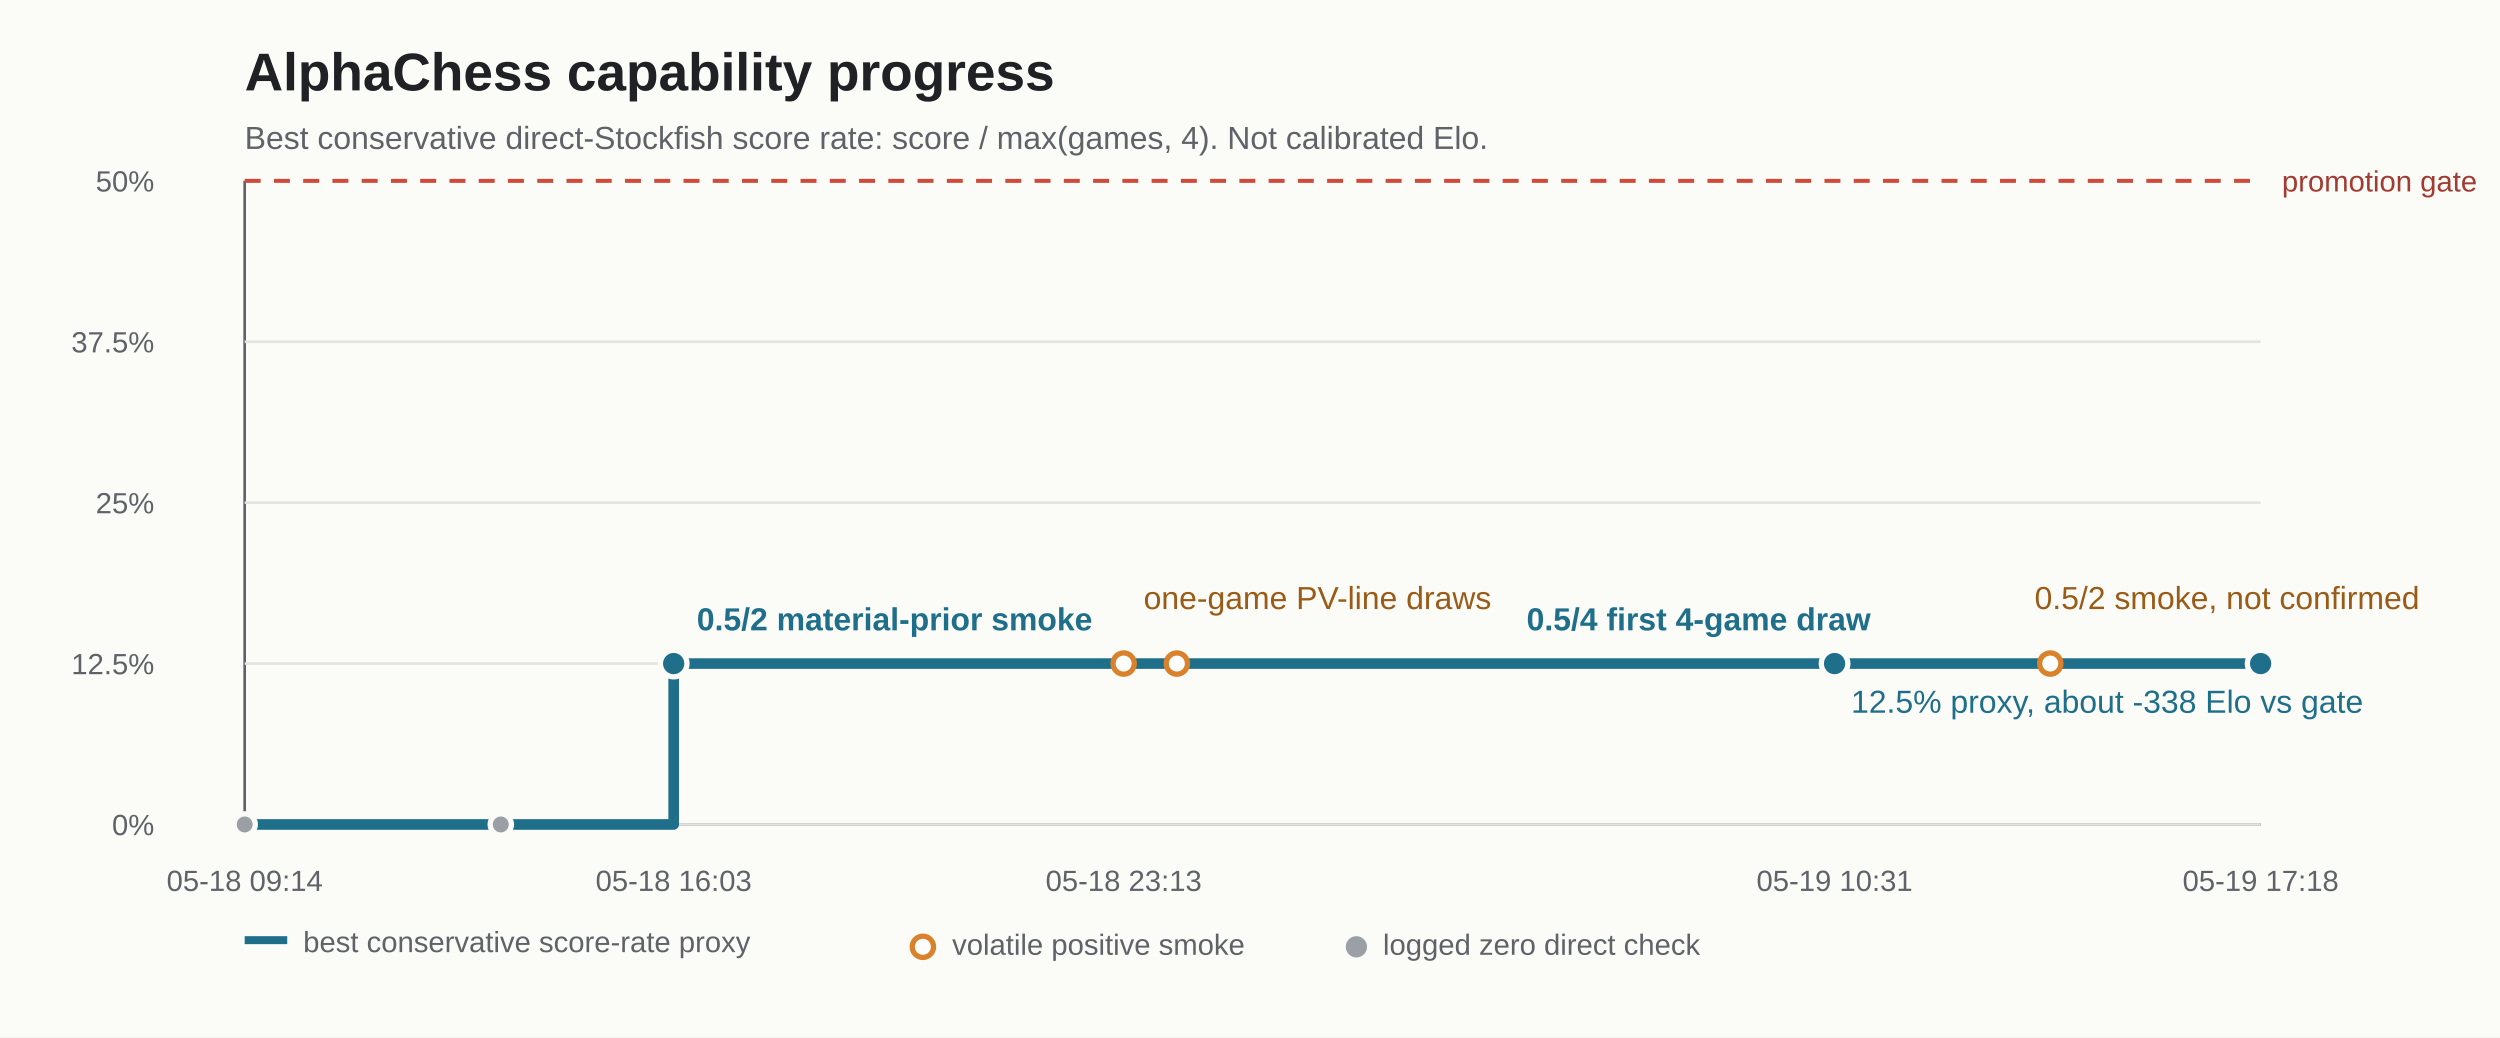
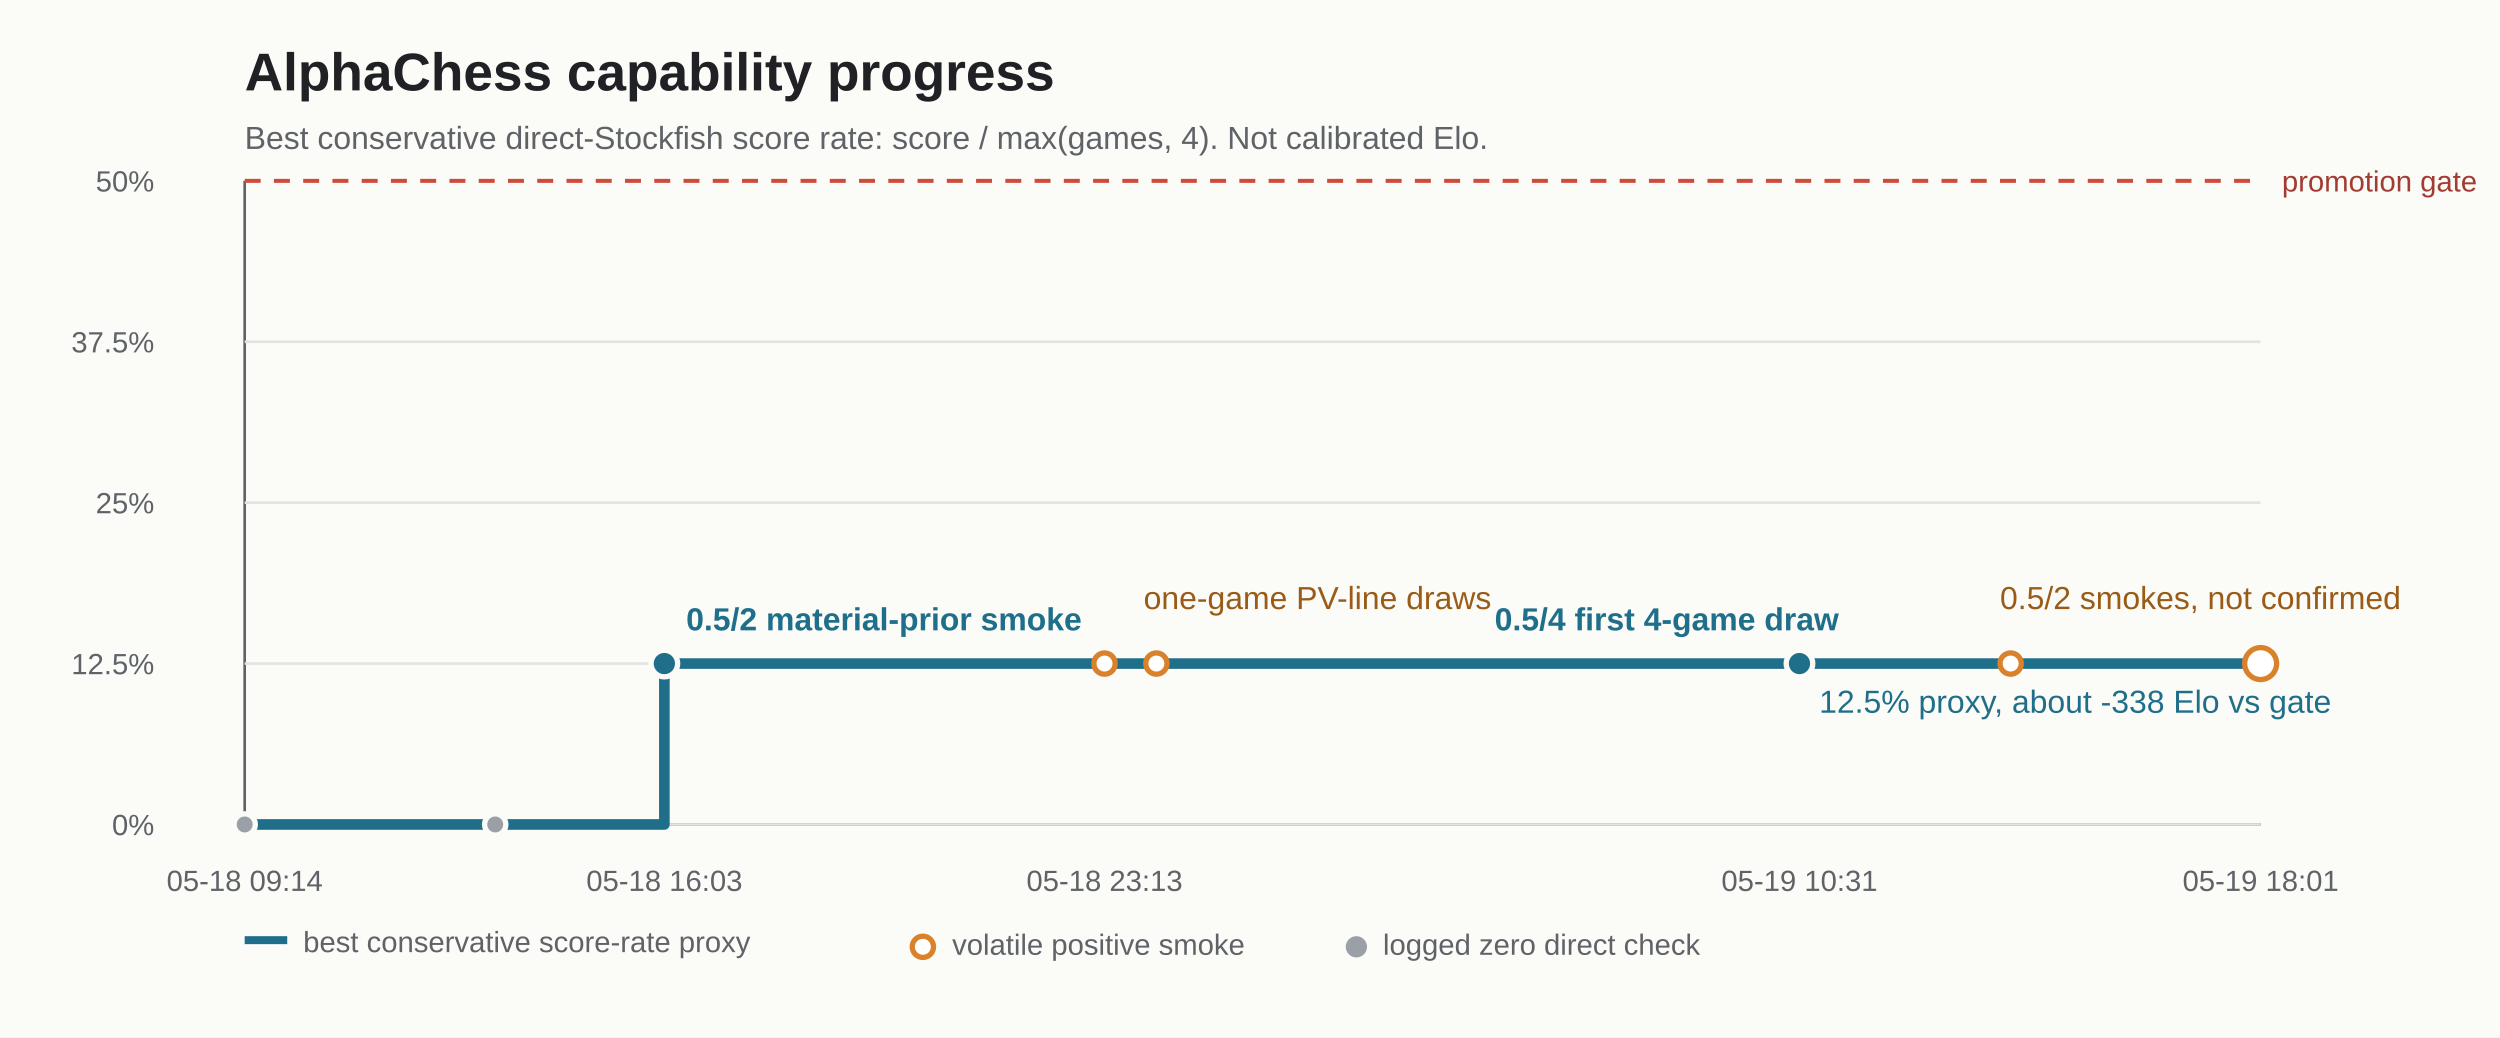
<svg xmlns="http://www.w3.org/2000/svg" width="940" height="390" viewBox="0 0 940 390" role="img" aria-labelledby="title desc">
  <rect width="940" height="390" fill="#fbfbf8" />
  <text x="92" y="34" font-family="Arial, sans-serif" font-size="20" font-weight="700" fill="#202124">AlphaChess capability progress</text>
  <text x="92" y="56" font-family="Arial, sans-serif" font-size="12" fill="#5f6368">Best conservative direct-Stockfish score rate: score / max(games, 4). Not calibrated Elo.</text>
  <g font-family="Arial, sans-serif" font-size="11" fill="#5f6368">
    <line x1="92" y1="68" x2="92" y2="310" stroke="#5f6368" stroke-width="1" />
    <line x1="92" y1="310" x2="850" y2="310" stroke="#5f6368" stroke-width="1" />
    <line x1="92" y1="68" x2="850" y2="68" stroke="#d04a3a" stroke-width="1.5" stroke-dasharray="6 5" />
    <line x1="92" y1="128.5" x2="850" y2="128.5" stroke="#e3e4df" stroke-width="1" />
    <line x1="92" y1="189" x2="850" y2="189" stroke="#e3e4df" stroke-width="1" />
    <line x1="92" y1="249.5" x2="850" y2="249.5" stroke="#e3e4df" stroke-width="1" />
    <line x1="92" y1="310" x2="850" y2="310" stroke="#e3e4df" stroke-width="1" />
    <text x="58" y="72" text-anchor="end">50%</text>
    <text x="58" y="132.5" text-anchor="end">37.5%</text>
    <text x="58" y="193" text-anchor="end">25%</text>
    <text x="58" y="253.5" text-anchor="end">12.5%</text>
    <text x="58" y="314" text-anchor="end">0%</text>
    <text x="858" y="72" fill="#a23b31">promotion gate</text>
    <text x="92" y="335" text-anchor="middle">05-18 09:14</text>
-     <text x="253.3" y="335" text-anchor="middle">05-18 16:03</text>
-     <text x="422.5" y="335" text-anchor="middle">05-18 23:13</text>
-     <text x="689.8" y="335" text-anchor="middle">05-19 10:31</text>
-     <text x="850" y="335" text-anchor="middle">05-19 17:18</text>
+     <text x="249.8" y="335" text-anchor="middle">05-18 16:03</text>
+     <text x="415.3" y="335" text-anchor="middle">05-18 23:13</text>
+     <text x="676.6" y="335" text-anchor="middle">05-19 10:31</text>
+     <text x="850" y="335" text-anchor="middle">05-19 18:01</text>
  </g>
-   <path d="M 92 310 L 253.3 310 L 253.3 249.5 L 850 249.5" fill="none" stroke="#1f6f8b" stroke-width="4" stroke-linejoin="round" />
+   <path d="M 92 310 L 249.8 310 L 249.8 249.5 L 850 249.5" fill="none" stroke="#1f6f8b" stroke-width="4" stroke-linejoin="round" />
  <g fill="#9aa0a6" stroke="#fbfbf8" stroke-width="2">
    <circle cx="92" cy="310" r="4" />
-     <circle cx="188.3" cy="310" r="4" />
+     <circle cx="186.2" cy="310" r="4" />
  </g>
  <g fill="#1f6f8b" stroke="#fbfbf8" stroke-width="2">
-     <circle cx="253.3" cy="249.5" r="5" />
-     <circle cx="689.8" cy="249.5" r="5" />
+     <circle cx="249.8" cy="249.5" r="5" />
+     <circle cx="676.6" cy="249.5" r="5" />
    <circle cx="850" cy="249.5" r="5" />
  </g>
  <g fill="#ffffff" stroke="#d9822b" stroke-width="2">
-     <circle cx="422.5" cy="249.5" r="4" />
-     <circle cx="442.5" cy="249.5" r="4" />
-     <circle cx="770.9" cy="249.5" r="4" />
+     <circle cx="415.3" cy="249.5" r="4" />
+     <circle cx="434.8" cy="249.5" r="4" />
+     <circle cx="756" cy="249.5" r="4" />
+     <circle cx="850" cy="249.5" r="6" />
  </g>
  <g font-family="Arial, sans-serif" font-size="12" fill="#202124">
-     <text x="262" y="237" font-weight="700" fill="#1f6f8b">0.5/2 material-prior smoke</text>
-     <text x="574" y="237" font-weight="700" fill="#1f6f8b">0.5/4 first 4-game draw</text>
-     <text x="696" y="268" fill="#1f6f8b">12.5% proxy, about -338 Elo vs gate</text>
+     <text x="258" y="237" font-weight="700" fill="#1f6f8b">0.5/2 material-prior smoke</text>
+     <text x="562" y="237" font-weight="700" fill="#1f6f8b">0.5/4 first 4-game draw</text>
+     <text x="684" y="268" fill="#1f6f8b">12.5% proxy, about -338 Elo vs gate</text>
    <text x="430" y="229" fill="#9a5b16">one-game PV-line draws</text>
-     <text x="765" y="229" fill="#9a5b16">0.5/2 smoke, not confirmed</text>
+     <text x="752" y="229" fill="#9a5b16">0.5/2 smokes, not confirmed</text>
  </g>
  <g font-family="Arial, sans-serif" font-size="11" fill="#5f6368">
    <rect x="92" y="352" width="16" height="3" fill="#1f6f8b" />
    <text x="114" y="358">best conservative score-rate proxy</text>
    <circle cx="347" cy="356" r="4" fill="#ffffff" stroke="#d9822b" stroke-width="2" />
    <text x="358" y="359">volatile positive smoke</text>
    <circle cx="510" cy="356" r="4" fill="#9aa0a6" />
    <text x="520" y="359">logged zero direct check</text>
  </g>
</svg>
